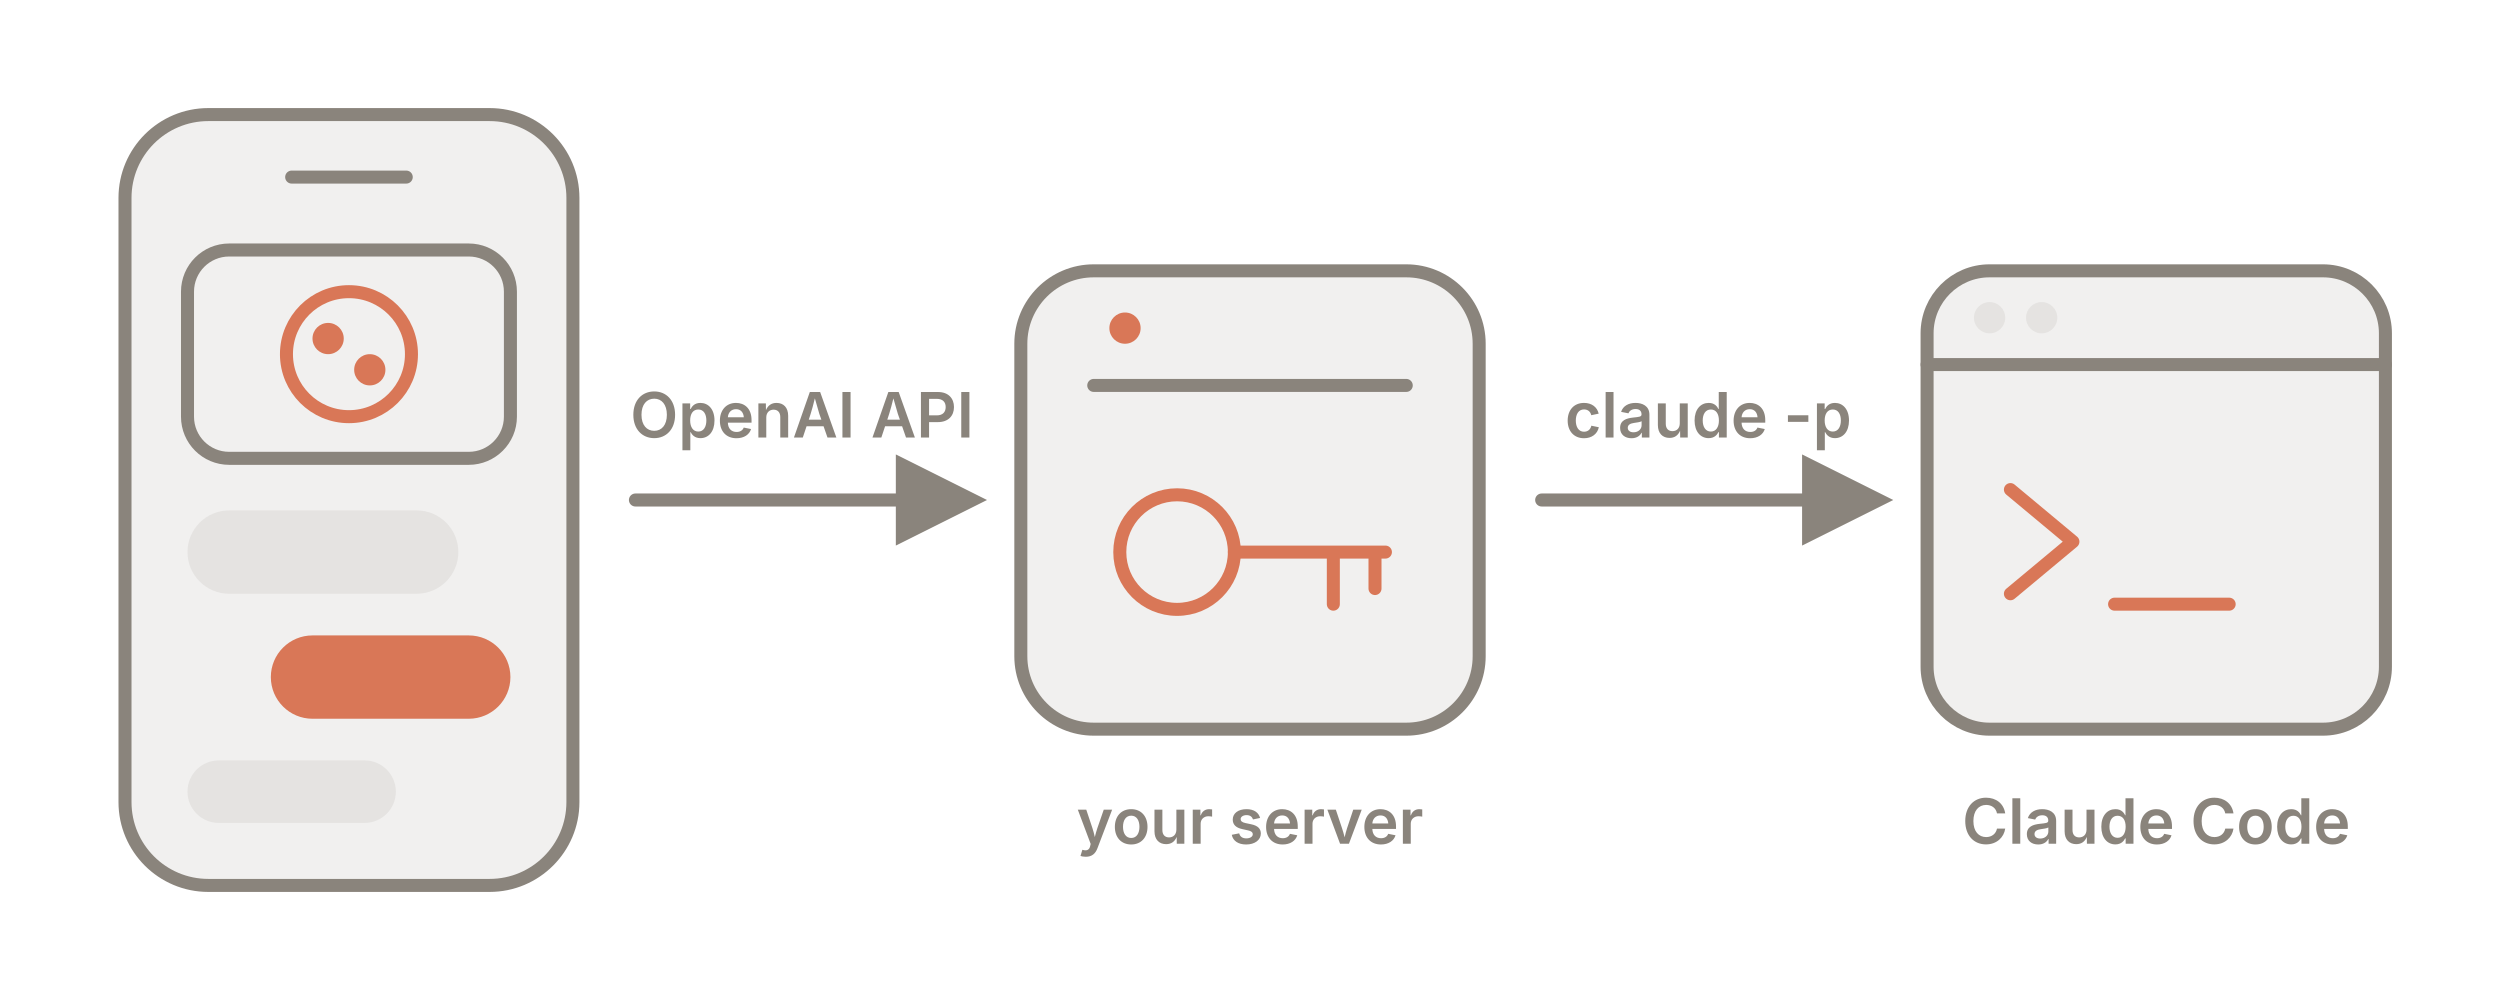
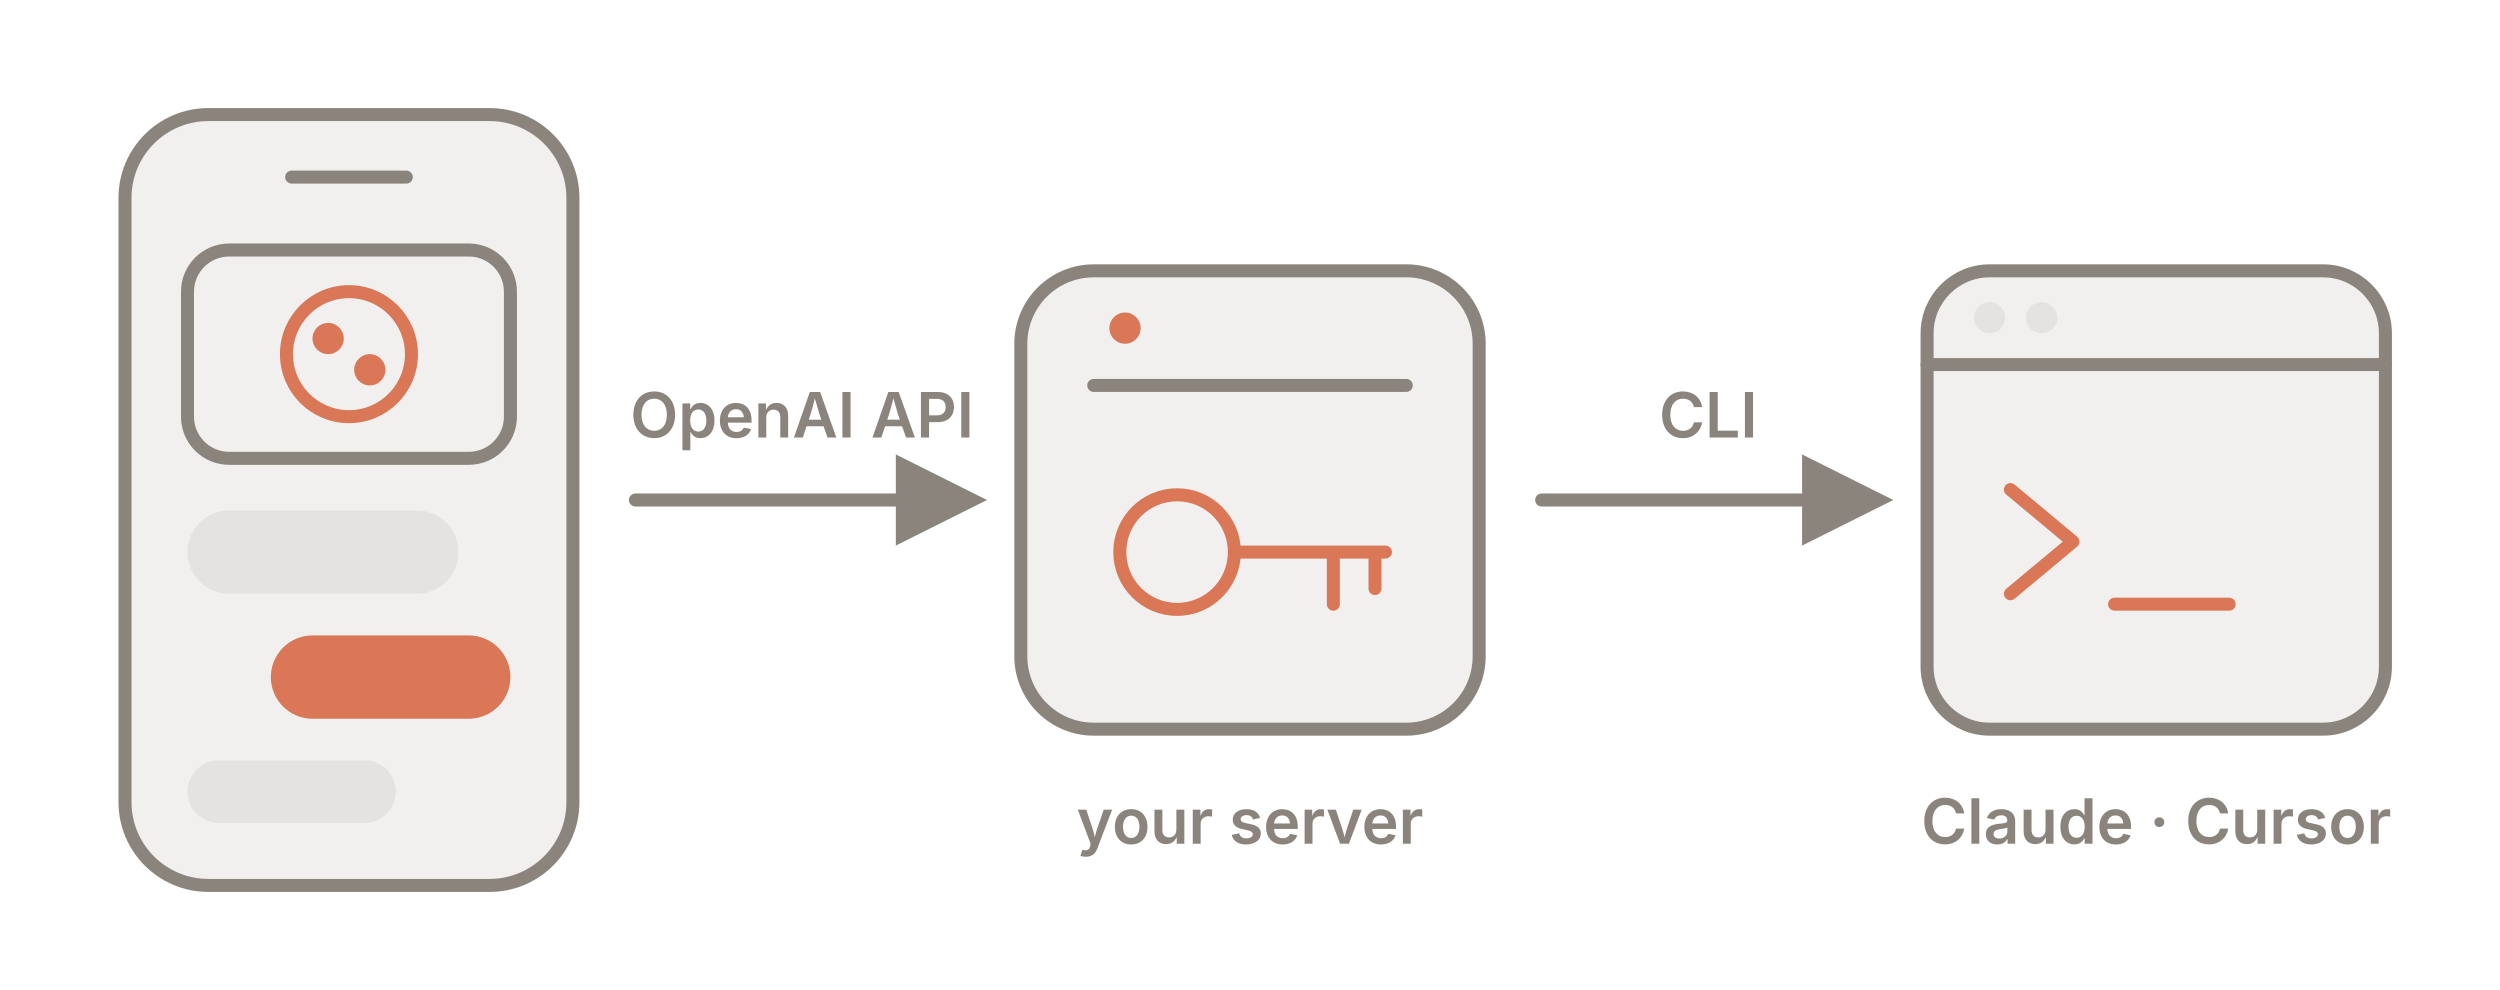
<svg xmlns="http://www.w3.org/2000/svg" viewBox="0 0 480 190" role="img" aria-labelledby="title desc">
  <defs>
    <marker id="arrow" viewBox="0 0 10 10" refX="8" refY="5" markerWidth="7" markerHeight="7" orient="auto-start-reverse">
      <path d="M0 0 L10 5 L0 10 z" fill="#8a847c" />
    </marker>
  </defs>
  <style>
    .line { fill: none; stroke: #8a847c; stroke-width: 2.5; stroke-linecap: round; stroke-linejoin: round; }
    .soft { fill: #8a847c; fill-opacity: 0.12; }
    .accent { fill: #d97757; }
    .accent-line { fill: none; stroke: #d97757; stroke-width: 2.5; stroke-linecap: round; stroke-linejoin: round; }
    .label { font: 600 12px system-ui, -apple-system, "Segoe UI", sans-serif; fill: #8a847c; }
  </style>
  <rect class="soft" x="24" y="22" width="86" height="148" rx="16" />
  <rect class="line" x="24" y="22" width="86" height="148" rx="16" />
  <line class="line" x1="56" y1="34" x2="78" y2="34" />
  <rect class="line" x="36" y="48" width="62" height="40" rx="8" />
  <circle class="accent-line" cx="67" cy="68" r="12" />
  <circle class="accent" cx="63" cy="65" r="3" />
  <circle class="accent" cx="71" cy="71" r="3" />
  <rect class="soft" x="36" y="98" width="52" height="16" rx="8" />
  <rect class="accent" x="52" y="122" width="46" height="16" rx="8" />
  <rect class="soft" x="36" y="146" width="40" height="12" rx="6" />
  <line class="line" x1="122" y1="96" x2="186" y2="96" marker-end="url(#arrow)" />
  <text class="label" x="154" y="84" text-anchor="middle">OpenAI API</text>
  <rect class="soft" x="196" y="52" width="88" height="88" rx="14" />
  <rect class="line" x="196" y="52" width="88" height="88" rx="14" />
  <line class="line" x1="210" y1="74" x2="270" y2="74" />
  <circle class="accent" cx="216" cy="63" r="3" />
  <circle class="accent-line" cx="226" cy="106" r="11" />
  <path class="accent-line" d="M237 106 H266 M256 106 V116 M264 106 V113" />
  <text class="label" x="240" y="162" text-anchor="middle">your server</text>
  <line class="line" x1="296" y1="96" x2="360" y2="96" marker-end="url(#arrow)" />
-   <text class="label" x="328" y="84" text-anchor="middle">claude -p</text>
+   <text class="label" x="328" y="84" text-anchor="middle">CLI</text>
  <rect class="soft" x="370" y="52" width="88" height="88" rx="12" />
  <rect class="line" x="370" y="52" width="88" height="88" rx="12" />
  <line class="line" x1="370" y1="70" x2="458" y2="70" />
  <circle class="soft" cx="382" cy="61" r="3" />
  <circle class="soft" cx="392" cy="61" r="3" />
  <path class="accent-line" d="M386 94 L398 104 L386 114" />
  <line class="accent-line" x1="406" y1="116" x2="428" y2="116" />
-   <text class="label" x="414" y="162" text-anchor="middle">Claude Code</text>
+   <text class="label" x="414" y="162" text-anchor="middle">Claude · Cursor</text>
</svg>
